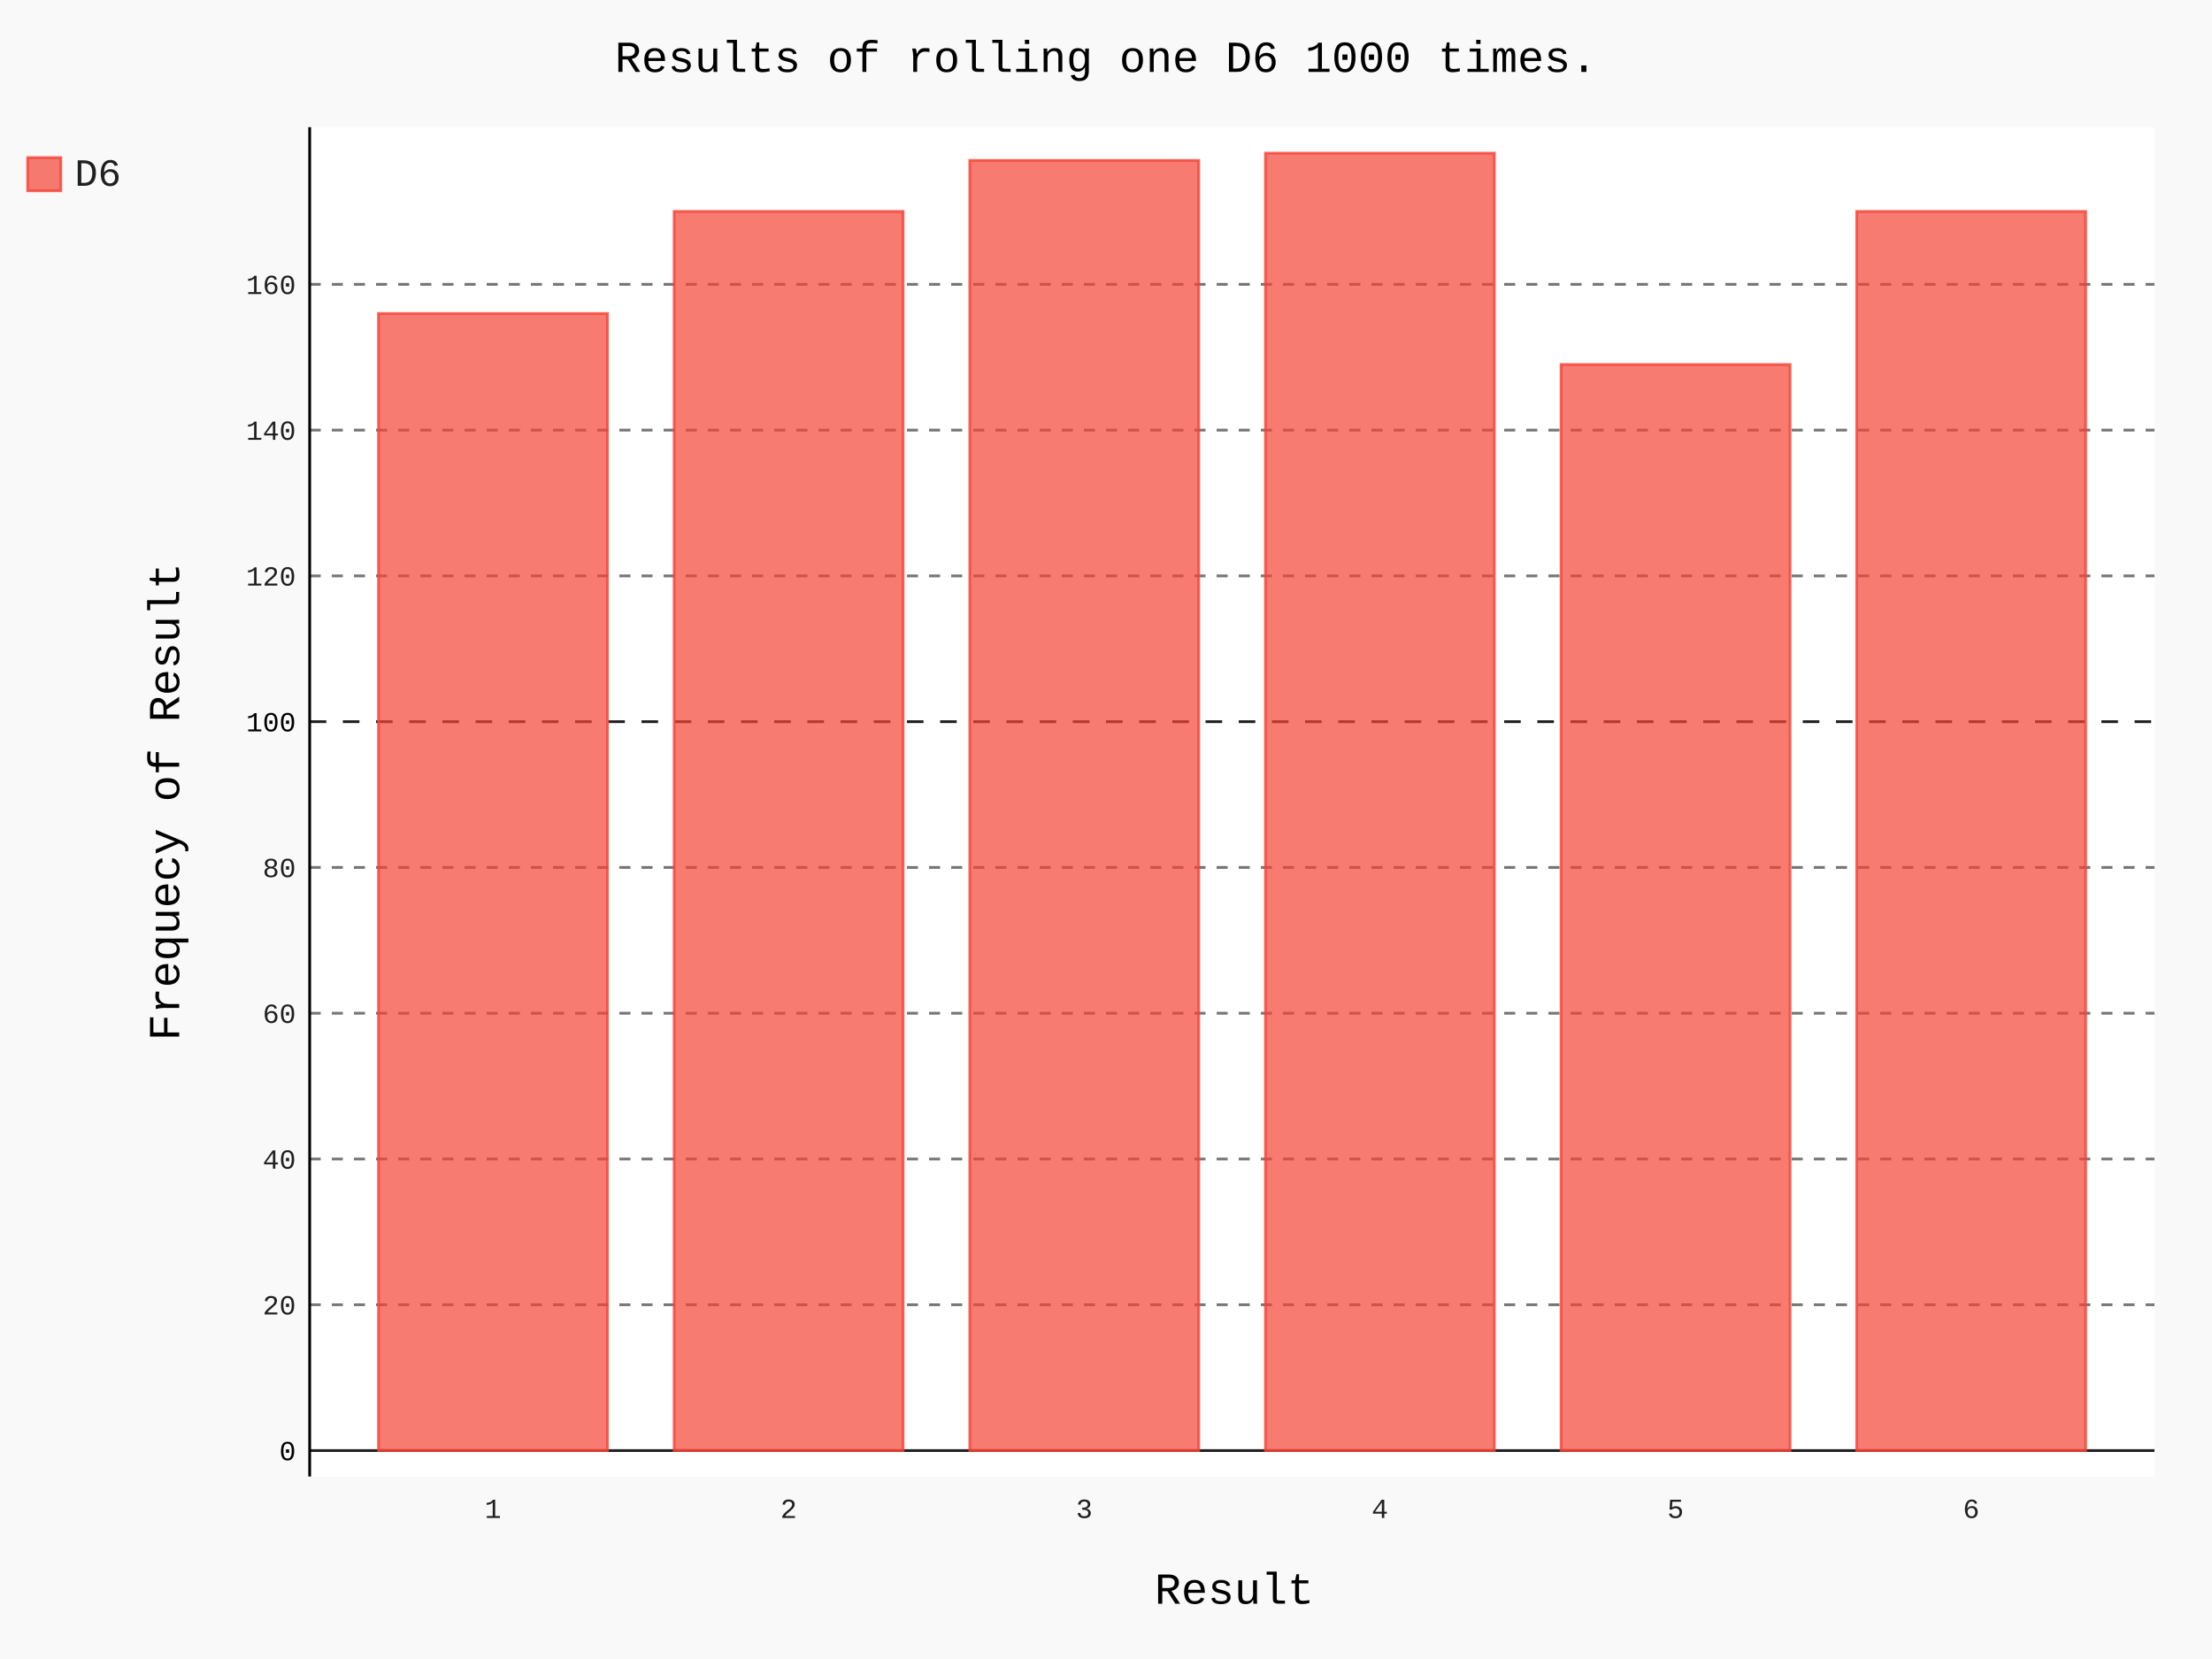
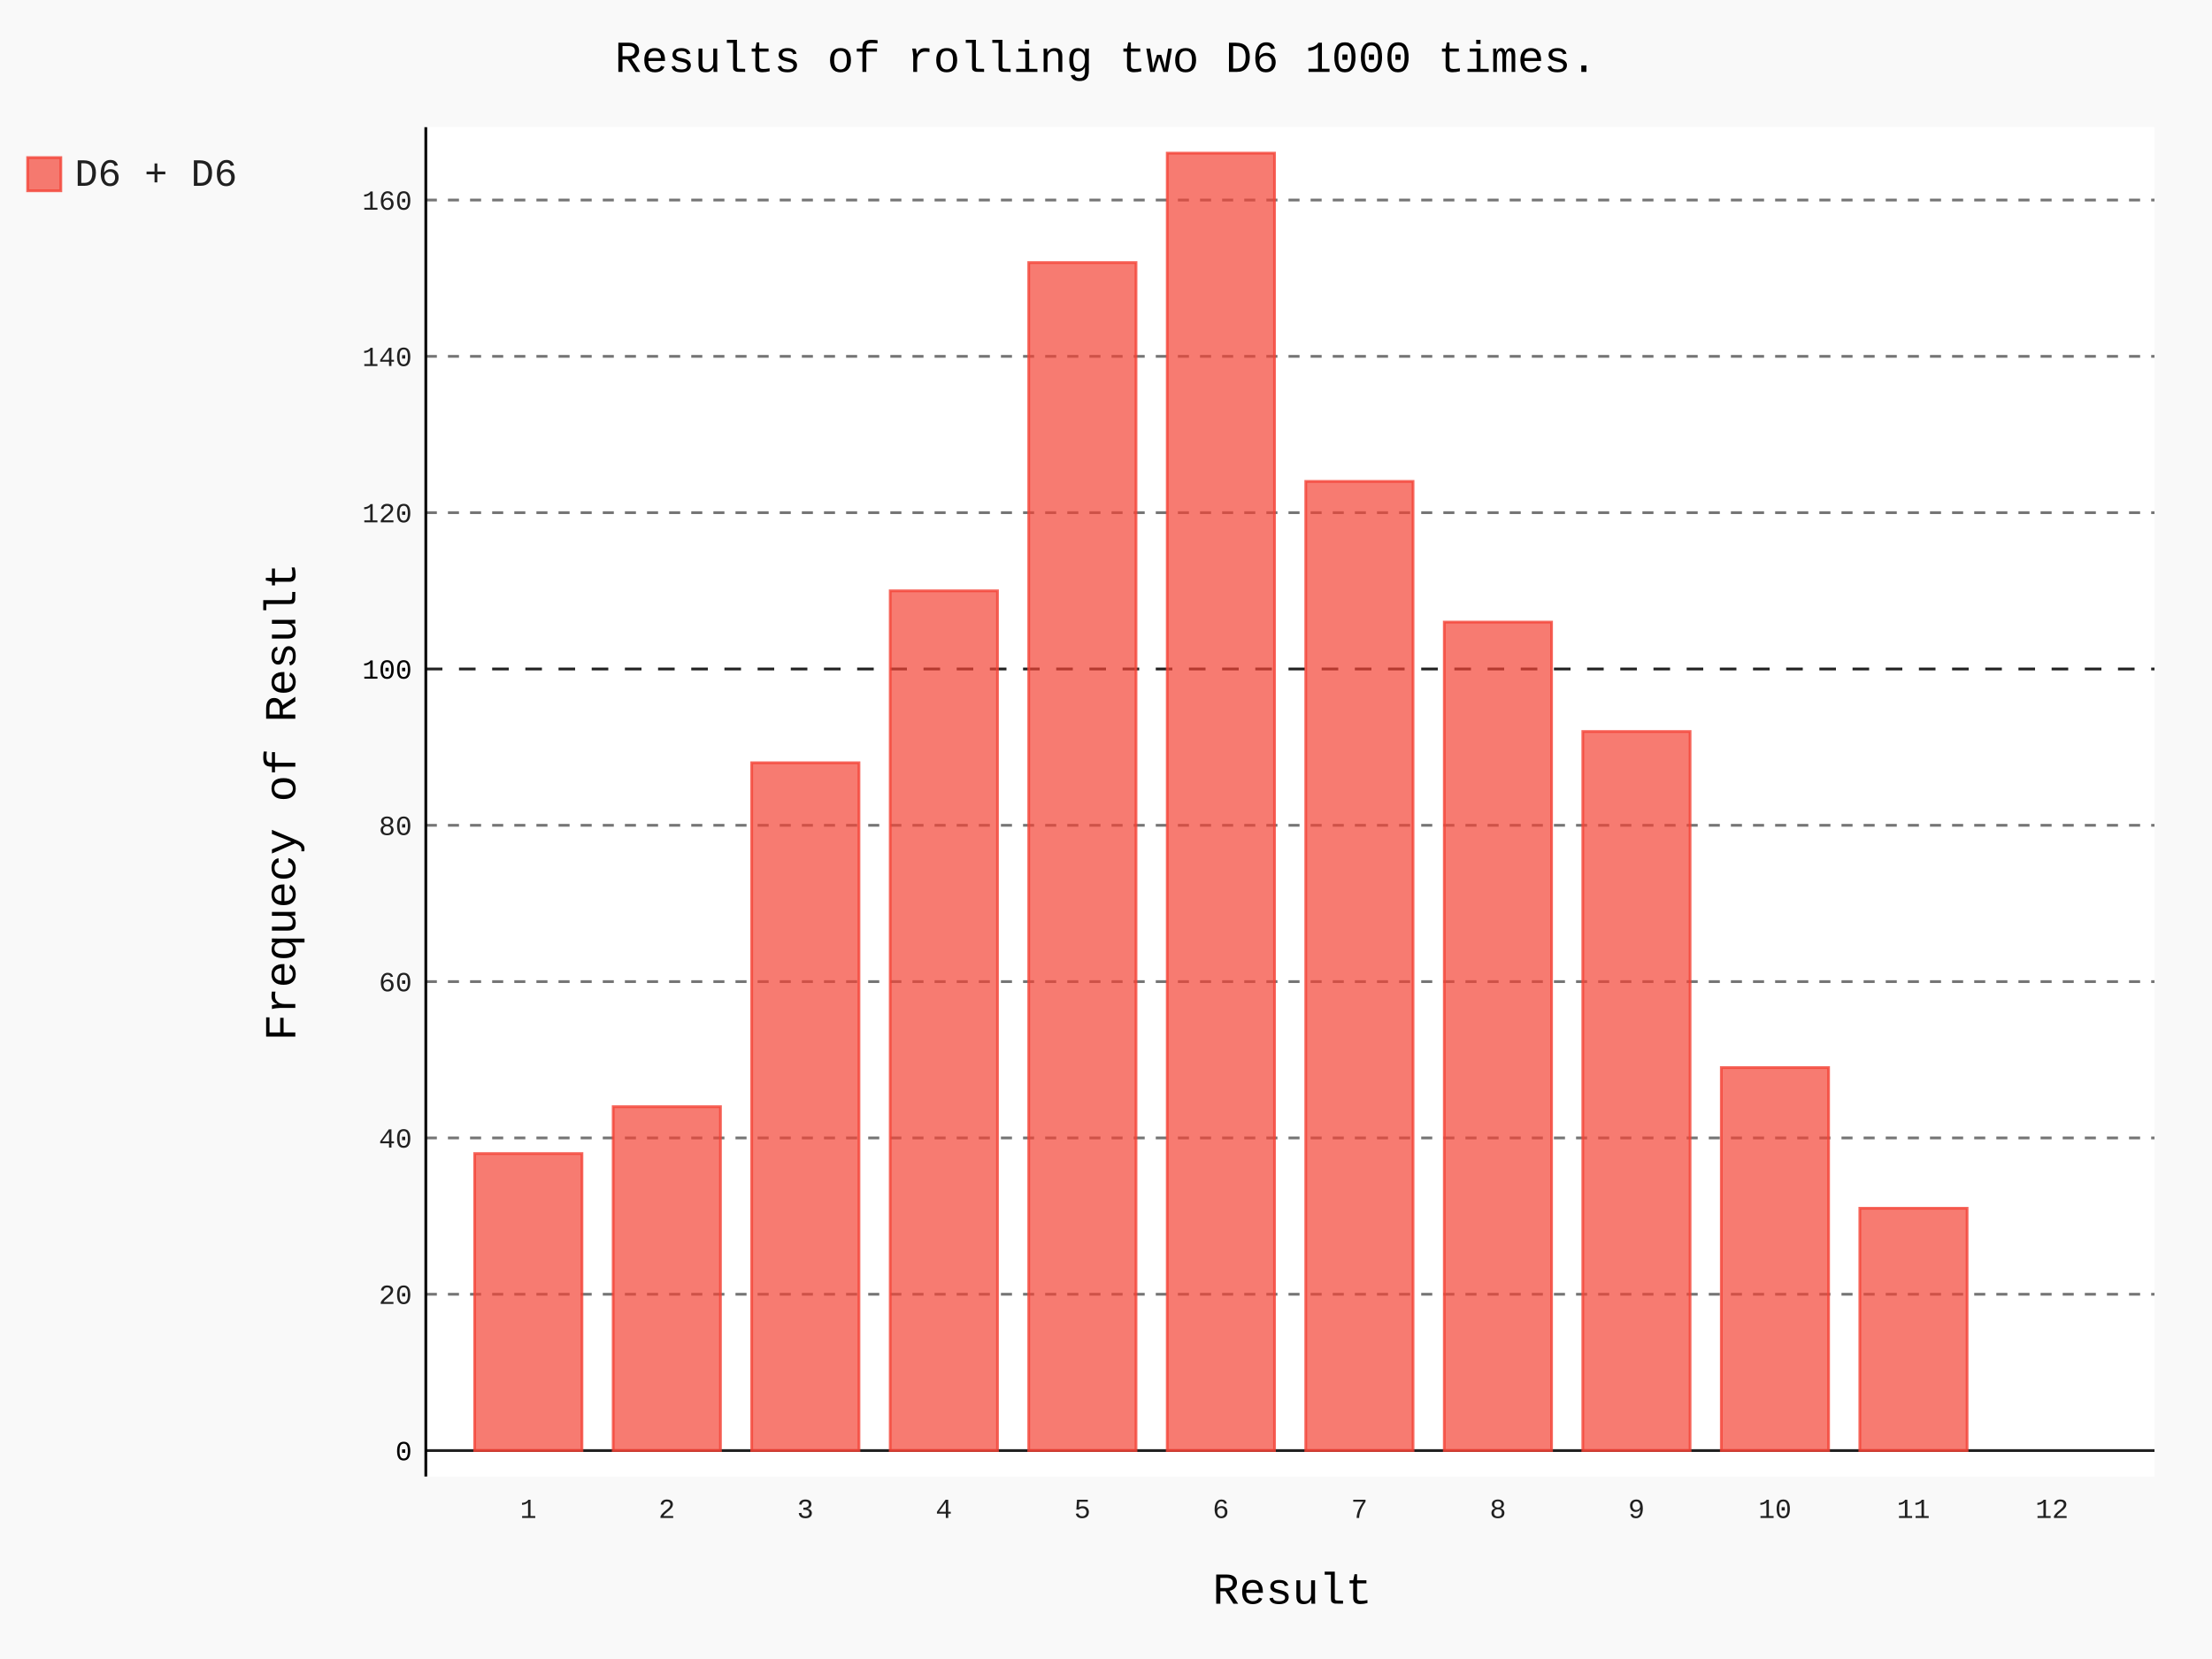
- <svg xmlns="http://www.w3.org/2000/svg" class="pygal-chart" id="chart-1002d455-9034-4944-a5d3-e709db65186f" viewBox="0 0 800 600">
+ <svg xmlns="http://www.w3.org/2000/svg" class="pygal-chart" id="chart-ed4736fd-9d7b-4c33-97e1-41c1800df816" viewBox="0 0 800 600">
  <defs>
-     <style type="text/css">#chart-1002d455-9034-4944-a5d3-e709db65186f{-webkit-user-select:none;-webkit-font-smoothing:antialiased;font-family:Consolas,"Liberation Mono",Menlo,Courier,monospace}#chart-1002d455-9034-4944-a5d3-e709db65186f .title{font-family:Consolas,"Liberation Mono",Menlo,Courier,monospace;font-size:16px}#chart-1002d455-9034-4944-a5d3-e709db65186f .legends .legend text{font-family:Consolas,"Liberation Mono",Menlo,Courier,monospace;font-size:14px}#chart-1002d455-9034-4944-a5d3-e709db65186f .axis text{font-family:Consolas,"Liberation Mono",Menlo,Courier,monospace;font-size:10px}#chart-1002d455-9034-4944-a5d3-e709db65186f .axis text.major{font-family:Consolas,"Liberation Mono",Menlo,Courier,monospace;font-size:10px}#chart-1002d455-9034-4944-a5d3-e709db65186f .text-overlay text.value{font-family:Consolas,"Liberation Mono",Menlo,Courier,monospace;font-size:16px}#chart-1002d455-9034-4944-a5d3-e709db65186f .text-overlay text.label{font-family:Consolas,"Liberation Mono",Menlo,Courier,monospace;font-size:10px}#chart-1002d455-9034-4944-a5d3-e709db65186f .tooltip{font-family:Consolas,"Liberation Mono",Menlo,Courier,monospace;font-size:14px}#chart-1002d455-9034-4944-a5d3-e709db65186f text.no_data{font-family:Consolas,"Liberation Mono",Menlo,Courier,monospace;font-size:64px}
- #chart-1002d455-9034-4944-a5d3-e709db65186f{background-color:rgba(249,249,249,1)}#chart-1002d455-9034-4944-a5d3-e709db65186f path,#chart-1002d455-9034-4944-a5d3-e709db65186f line,#chart-1002d455-9034-4944-a5d3-e709db65186f rect,#chart-1002d455-9034-4944-a5d3-e709db65186f circle{-webkit-transition:150ms;-moz-transition:150ms;transition:150ms}#chart-1002d455-9034-4944-a5d3-e709db65186f .graph &gt; .background{fill:rgba(249,249,249,1)}#chart-1002d455-9034-4944-a5d3-e709db65186f .plot &gt; .background{fill:rgba(255,255,255,1)}#chart-1002d455-9034-4944-a5d3-e709db65186f .graph{fill:rgba(0,0,0,.87)}#chart-1002d455-9034-4944-a5d3-e709db65186f text.no_data{fill:rgba(0,0,0,1)}#chart-1002d455-9034-4944-a5d3-e709db65186f .title{fill:rgba(0,0,0,1)}#chart-1002d455-9034-4944-a5d3-e709db65186f .legends .legend text{fill:rgba(0,0,0,.87)}#chart-1002d455-9034-4944-a5d3-e709db65186f .legends .legend:hover text{fill:rgba(0,0,0,1)}#chart-1002d455-9034-4944-a5d3-e709db65186f .axis .line{stroke:rgba(0,0,0,1)}#chart-1002d455-9034-4944-a5d3-e709db65186f .axis .guide.line{stroke:rgba(0,0,0,.54)}#chart-1002d455-9034-4944-a5d3-e709db65186f .axis .major.line{stroke:rgba(0,0,0,.87)}#chart-1002d455-9034-4944-a5d3-e709db65186f .axis text.major{fill:rgba(0,0,0,1)}#chart-1002d455-9034-4944-a5d3-e709db65186f .axis.y .guides:hover .guide.line,#chart-1002d455-9034-4944-a5d3-e709db65186f .line-graph .axis.x .guides:hover .guide.line,#chart-1002d455-9034-4944-a5d3-e709db65186f .stackedline-graph .axis.x .guides:hover .guide.line,#chart-1002d455-9034-4944-a5d3-e709db65186f .xy-graph .axis.x .guides:hover .guide.line{stroke:rgba(0,0,0,1)}#chart-1002d455-9034-4944-a5d3-e709db65186f .axis .guides:hover text{fill:rgba(0,0,0,1)}#chart-1002d455-9034-4944-a5d3-e709db65186f .reactive{fill-opacity:.7;stroke-opacity:.8}#chart-1002d455-9034-4944-a5d3-e709db65186f .ci{stroke:rgba(0,0,0,.87)}#chart-1002d455-9034-4944-a5d3-e709db65186f .reactive.active,#chart-1002d455-9034-4944-a5d3-e709db65186f .active .reactive{fill-opacity:.8;stroke-opacity:.9;stroke-width:4}#chart-1002d455-9034-4944-a5d3-e709db65186f .ci .reactive.active{stroke-width:1.5}#chart-1002d455-9034-4944-a5d3-e709db65186f .series text{fill:rgba(0,0,0,1)}#chart-1002d455-9034-4944-a5d3-e709db65186f .tooltip rect{fill:rgba(255,255,255,1);stroke:rgba(0,0,0,1);-webkit-transition:opacity 150ms;-moz-transition:opacity 150ms;transition:opacity 150ms}#chart-1002d455-9034-4944-a5d3-e709db65186f .tooltip .label{fill:rgba(0,0,0,.87)}#chart-1002d455-9034-4944-a5d3-e709db65186f .tooltip .label{fill:rgba(0,0,0,.87)}#chart-1002d455-9034-4944-a5d3-e709db65186f .tooltip .legend{font-size:.8em;fill:rgba(0,0,0,.54)}#chart-1002d455-9034-4944-a5d3-e709db65186f .tooltip .x_label{font-size:.6em;fill:rgba(0,0,0,1)}#chart-1002d455-9034-4944-a5d3-e709db65186f .tooltip .xlink{font-size:.5em;text-decoration:underline}#chart-1002d455-9034-4944-a5d3-e709db65186f .tooltip .value{font-size:1.5em}#chart-1002d455-9034-4944-a5d3-e709db65186f .bound{font-size:.5em}#chart-1002d455-9034-4944-a5d3-e709db65186f .max-value{font-size:.75em;fill:rgba(0,0,0,.54)}#chart-1002d455-9034-4944-a5d3-e709db65186f .map-element{fill:rgba(255,255,255,1);stroke:rgba(0,0,0,.54) !important}#chart-1002d455-9034-4944-a5d3-e709db65186f .map-element .reactive{fill-opacity:inherit;stroke-opacity:inherit}#chart-1002d455-9034-4944-a5d3-e709db65186f .color-0,#chart-1002d455-9034-4944-a5d3-e709db65186f .color-0 a:visited{stroke:#F44336;fill:#F44336}#chart-1002d455-9034-4944-a5d3-e709db65186f .text-overlay .color-0 text{fill:black}
- #chart-1002d455-9034-4944-a5d3-e709db65186f text.no_data{text-anchor:middle}#chart-1002d455-9034-4944-a5d3-e709db65186f .guide.line{fill:none}#chart-1002d455-9034-4944-a5d3-e709db65186f .centered{text-anchor:middle}#chart-1002d455-9034-4944-a5d3-e709db65186f .title{text-anchor:middle}#chart-1002d455-9034-4944-a5d3-e709db65186f .legends .legend text{fill-opacity:1}#chart-1002d455-9034-4944-a5d3-e709db65186f .axis.x text{text-anchor:middle}#chart-1002d455-9034-4944-a5d3-e709db65186f .axis.x:not(.web) text[transform]{text-anchor:start}#chart-1002d455-9034-4944-a5d3-e709db65186f .axis.x:not(.web) text[transform].backwards{text-anchor:end}#chart-1002d455-9034-4944-a5d3-e709db65186f .axis.y text{text-anchor:end}#chart-1002d455-9034-4944-a5d3-e709db65186f .axis.y text[transform].backwards{text-anchor:start}#chart-1002d455-9034-4944-a5d3-e709db65186f .axis.y2 text{text-anchor:start}#chart-1002d455-9034-4944-a5d3-e709db65186f .axis.y2 text[transform].backwards{text-anchor:end}#chart-1002d455-9034-4944-a5d3-e709db65186f .axis .guide.line{stroke-dasharray:4,4}#chart-1002d455-9034-4944-a5d3-e709db65186f .axis .major.guide.line{stroke-dasharray:6,6}#chart-1002d455-9034-4944-a5d3-e709db65186f .horizontal .axis.y .guide.line,#chart-1002d455-9034-4944-a5d3-e709db65186f .horizontal .axis.y2 .guide.line,#chart-1002d455-9034-4944-a5d3-e709db65186f .vertical .axis.x .guide.line{opacity:0}#chart-1002d455-9034-4944-a5d3-e709db65186f .horizontal .axis.always_show .guide.line,#chart-1002d455-9034-4944-a5d3-e709db65186f .vertical .axis.always_show .guide.line{opacity:1 !important}#chart-1002d455-9034-4944-a5d3-e709db65186f .axis.y .guides:hover .guide.line,#chart-1002d455-9034-4944-a5d3-e709db65186f .axis.y2 .guides:hover .guide.line,#chart-1002d455-9034-4944-a5d3-e709db65186f .axis.x .guides:hover .guide.line{opacity:1}#chart-1002d455-9034-4944-a5d3-e709db65186f .axis .guides:hover text{opacity:1}#chart-1002d455-9034-4944-a5d3-e709db65186f .nofill{fill:none}#chart-1002d455-9034-4944-a5d3-e709db65186f .subtle-fill{fill-opacity:.2}#chart-1002d455-9034-4944-a5d3-e709db65186f .dot{stroke-width:1px;fill-opacity:1}#chart-1002d455-9034-4944-a5d3-e709db65186f .dot.active{stroke-width:5px}#chart-1002d455-9034-4944-a5d3-e709db65186f .dot.negative{fill:transparent}#chart-1002d455-9034-4944-a5d3-e709db65186f text,#chart-1002d455-9034-4944-a5d3-e709db65186f tspan{stroke:none !important}#chart-1002d455-9034-4944-a5d3-e709db65186f .series text.active{opacity:1}#chart-1002d455-9034-4944-a5d3-e709db65186f .tooltip rect{fill-opacity:.95;stroke-width:.5}#chart-1002d455-9034-4944-a5d3-e709db65186f .tooltip text{fill-opacity:1}#chart-1002d455-9034-4944-a5d3-e709db65186f .showable{visibility:hidden}#chart-1002d455-9034-4944-a5d3-e709db65186f .showable.shown{visibility:visible}#chart-1002d455-9034-4944-a5d3-e709db65186f .gauge-background{fill:rgba(229,229,229,1);stroke:none}#chart-1002d455-9034-4944-a5d3-e709db65186f .bg-lines{stroke:rgba(249,249,249,1);stroke-width:2px}</style>
+     <style type="text/css">#chart-ed4736fd-9d7b-4c33-97e1-41c1800df816{-webkit-user-select:none;-webkit-font-smoothing:antialiased;font-family:Consolas,"Liberation Mono",Menlo,Courier,monospace}#chart-ed4736fd-9d7b-4c33-97e1-41c1800df816 .title{font-family:Consolas,"Liberation Mono",Menlo,Courier,monospace;font-size:16px}#chart-ed4736fd-9d7b-4c33-97e1-41c1800df816 .legends .legend text{font-family:Consolas,"Liberation Mono",Menlo,Courier,monospace;font-size:14px}#chart-ed4736fd-9d7b-4c33-97e1-41c1800df816 .axis text{font-family:Consolas,"Liberation Mono",Menlo,Courier,monospace;font-size:10px}#chart-ed4736fd-9d7b-4c33-97e1-41c1800df816 .axis text.major{font-family:Consolas,"Liberation Mono",Menlo,Courier,monospace;font-size:10px}#chart-ed4736fd-9d7b-4c33-97e1-41c1800df816 .text-overlay text.value{font-family:Consolas,"Liberation Mono",Menlo,Courier,monospace;font-size:16px}#chart-ed4736fd-9d7b-4c33-97e1-41c1800df816 .text-overlay text.label{font-family:Consolas,"Liberation Mono",Menlo,Courier,monospace;font-size:10px}#chart-ed4736fd-9d7b-4c33-97e1-41c1800df816 .tooltip{font-family:Consolas,"Liberation Mono",Menlo,Courier,monospace;font-size:14px}#chart-ed4736fd-9d7b-4c33-97e1-41c1800df816 text.no_data{font-family:Consolas,"Liberation Mono",Menlo,Courier,monospace;font-size:64px}
+ #chart-ed4736fd-9d7b-4c33-97e1-41c1800df816{background-color:rgba(249,249,249,1)}#chart-ed4736fd-9d7b-4c33-97e1-41c1800df816 path,#chart-ed4736fd-9d7b-4c33-97e1-41c1800df816 line,#chart-ed4736fd-9d7b-4c33-97e1-41c1800df816 rect,#chart-ed4736fd-9d7b-4c33-97e1-41c1800df816 circle{-webkit-transition:150ms;-moz-transition:150ms;transition:150ms}#chart-ed4736fd-9d7b-4c33-97e1-41c1800df816 .graph &gt; .background{fill:rgba(249,249,249,1)}#chart-ed4736fd-9d7b-4c33-97e1-41c1800df816 .plot &gt; .background{fill:rgba(255,255,255,1)}#chart-ed4736fd-9d7b-4c33-97e1-41c1800df816 .graph{fill:rgba(0,0,0,.87)}#chart-ed4736fd-9d7b-4c33-97e1-41c1800df816 text.no_data{fill:rgba(0,0,0,1)}#chart-ed4736fd-9d7b-4c33-97e1-41c1800df816 .title{fill:rgba(0,0,0,1)}#chart-ed4736fd-9d7b-4c33-97e1-41c1800df816 .legends .legend text{fill:rgba(0,0,0,.87)}#chart-ed4736fd-9d7b-4c33-97e1-41c1800df816 .legends .legend:hover text{fill:rgba(0,0,0,1)}#chart-ed4736fd-9d7b-4c33-97e1-41c1800df816 .axis .line{stroke:rgba(0,0,0,1)}#chart-ed4736fd-9d7b-4c33-97e1-41c1800df816 .axis .guide.line{stroke:rgba(0,0,0,.54)}#chart-ed4736fd-9d7b-4c33-97e1-41c1800df816 .axis .major.line{stroke:rgba(0,0,0,.87)}#chart-ed4736fd-9d7b-4c33-97e1-41c1800df816 .axis text.major{fill:rgba(0,0,0,1)}#chart-ed4736fd-9d7b-4c33-97e1-41c1800df816 .axis.y .guides:hover .guide.line,#chart-ed4736fd-9d7b-4c33-97e1-41c1800df816 .line-graph .axis.x .guides:hover .guide.line,#chart-ed4736fd-9d7b-4c33-97e1-41c1800df816 .stackedline-graph .axis.x .guides:hover .guide.line,#chart-ed4736fd-9d7b-4c33-97e1-41c1800df816 .xy-graph .axis.x .guides:hover .guide.line{stroke:rgba(0,0,0,1)}#chart-ed4736fd-9d7b-4c33-97e1-41c1800df816 .axis .guides:hover text{fill:rgba(0,0,0,1)}#chart-ed4736fd-9d7b-4c33-97e1-41c1800df816 .reactive{fill-opacity:.7;stroke-opacity:.8}#chart-ed4736fd-9d7b-4c33-97e1-41c1800df816 .ci{stroke:rgba(0,0,0,.87)}#chart-ed4736fd-9d7b-4c33-97e1-41c1800df816 .reactive.active,#chart-ed4736fd-9d7b-4c33-97e1-41c1800df816 .active .reactive{fill-opacity:.8;stroke-opacity:.9;stroke-width:4}#chart-ed4736fd-9d7b-4c33-97e1-41c1800df816 .ci .reactive.active{stroke-width:1.5}#chart-ed4736fd-9d7b-4c33-97e1-41c1800df816 .series text{fill:rgba(0,0,0,1)}#chart-ed4736fd-9d7b-4c33-97e1-41c1800df816 .tooltip rect{fill:rgba(255,255,255,1);stroke:rgba(0,0,0,1);-webkit-transition:opacity 150ms;-moz-transition:opacity 150ms;transition:opacity 150ms}#chart-ed4736fd-9d7b-4c33-97e1-41c1800df816 .tooltip .label{fill:rgba(0,0,0,.87)}#chart-ed4736fd-9d7b-4c33-97e1-41c1800df816 .tooltip .label{fill:rgba(0,0,0,.87)}#chart-ed4736fd-9d7b-4c33-97e1-41c1800df816 .tooltip .legend{font-size:.8em;fill:rgba(0,0,0,.54)}#chart-ed4736fd-9d7b-4c33-97e1-41c1800df816 .tooltip .x_label{font-size:.6em;fill:rgba(0,0,0,1)}#chart-ed4736fd-9d7b-4c33-97e1-41c1800df816 .tooltip .xlink{font-size:.5em;text-decoration:underline}#chart-ed4736fd-9d7b-4c33-97e1-41c1800df816 .tooltip .value{font-size:1.5em}#chart-ed4736fd-9d7b-4c33-97e1-41c1800df816 .bound{font-size:.5em}#chart-ed4736fd-9d7b-4c33-97e1-41c1800df816 .max-value{font-size:.75em;fill:rgba(0,0,0,.54)}#chart-ed4736fd-9d7b-4c33-97e1-41c1800df816 .map-element{fill:rgba(255,255,255,1);stroke:rgba(0,0,0,.54) !important}#chart-ed4736fd-9d7b-4c33-97e1-41c1800df816 .map-element .reactive{fill-opacity:inherit;stroke-opacity:inherit}#chart-ed4736fd-9d7b-4c33-97e1-41c1800df816 .color-0,#chart-ed4736fd-9d7b-4c33-97e1-41c1800df816 .color-0 a:visited{stroke:#F44336;fill:#F44336}#chart-ed4736fd-9d7b-4c33-97e1-41c1800df816 .text-overlay .color-0 text{fill:black}
+ #chart-ed4736fd-9d7b-4c33-97e1-41c1800df816 text.no_data{text-anchor:middle}#chart-ed4736fd-9d7b-4c33-97e1-41c1800df816 .guide.line{fill:none}#chart-ed4736fd-9d7b-4c33-97e1-41c1800df816 .centered{text-anchor:middle}#chart-ed4736fd-9d7b-4c33-97e1-41c1800df816 .title{text-anchor:middle}#chart-ed4736fd-9d7b-4c33-97e1-41c1800df816 .legends .legend text{fill-opacity:1}#chart-ed4736fd-9d7b-4c33-97e1-41c1800df816 .axis.x text{text-anchor:middle}#chart-ed4736fd-9d7b-4c33-97e1-41c1800df816 .axis.x:not(.web) text[transform]{text-anchor:start}#chart-ed4736fd-9d7b-4c33-97e1-41c1800df816 .axis.x:not(.web) text[transform].backwards{text-anchor:end}#chart-ed4736fd-9d7b-4c33-97e1-41c1800df816 .axis.y text{text-anchor:end}#chart-ed4736fd-9d7b-4c33-97e1-41c1800df816 .axis.y text[transform].backwards{text-anchor:start}#chart-ed4736fd-9d7b-4c33-97e1-41c1800df816 .axis.y2 text{text-anchor:start}#chart-ed4736fd-9d7b-4c33-97e1-41c1800df816 .axis.y2 text[transform].backwards{text-anchor:end}#chart-ed4736fd-9d7b-4c33-97e1-41c1800df816 .axis .guide.line{stroke-dasharray:4,4}#chart-ed4736fd-9d7b-4c33-97e1-41c1800df816 .axis .major.guide.line{stroke-dasharray:6,6}#chart-ed4736fd-9d7b-4c33-97e1-41c1800df816 .horizontal .axis.y .guide.line,#chart-ed4736fd-9d7b-4c33-97e1-41c1800df816 .horizontal .axis.y2 .guide.line,#chart-ed4736fd-9d7b-4c33-97e1-41c1800df816 .vertical .axis.x .guide.line{opacity:0}#chart-ed4736fd-9d7b-4c33-97e1-41c1800df816 .horizontal .axis.always_show .guide.line,#chart-ed4736fd-9d7b-4c33-97e1-41c1800df816 .vertical .axis.always_show .guide.line{opacity:1 !important}#chart-ed4736fd-9d7b-4c33-97e1-41c1800df816 .axis.y .guides:hover .guide.line,#chart-ed4736fd-9d7b-4c33-97e1-41c1800df816 .axis.y2 .guides:hover .guide.line,#chart-ed4736fd-9d7b-4c33-97e1-41c1800df816 .axis.x .guides:hover .guide.line{opacity:1}#chart-ed4736fd-9d7b-4c33-97e1-41c1800df816 .axis .guides:hover text{opacity:1}#chart-ed4736fd-9d7b-4c33-97e1-41c1800df816 .nofill{fill:none}#chart-ed4736fd-9d7b-4c33-97e1-41c1800df816 .subtle-fill{fill-opacity:.2}#chart-ed4736fd-9d7b-4c33-97e1-41c1800df816 .dot{stroke-width:1px;fill-opacity:1}#chart-ed4736fd-9d7b-4c33-97e1-41c1800df816 .dot.active{stroke-width:5px}#chart-ed4736fd-9d7b-4c33-97e1-41c1800df816 .dot.negative{fill:transparent}#chart-ed4736fd-9d7b-4c33-97e1-41c1800df816 text,#chart-ed4736fd-9d7b-4c33-97e1-41c1800df816 tspan{stroke:none !important}#chart-ed4736fd-9d7b-4c33-97e1-41c1800df816 .series text.active{opacity:1}#chart-ed4736fd-9d7b-4c33-97e1-41c1800df816 .tooltip rect{fill-opacity:.95;stroke-width:.5}#chart-ed4736fd-9d7b-4c33-97e1-41c1800df816 .tooltip text{fill-opacity:1}#chart-ed4736fd-9d7b-4c33-97e1-41c1800df816 .showable{visibility:hidden}#chart-ed4736fd-9d7b-4c33-97e1-41c1800df816 .showable.shown{visibility:visible}#chart-ed4736fd-9d7b-4c33-97e1-41c1800df816 .gauge-background{fill:rgba(229,229,229,1);stroke:none}#chart-ed4736fd-9d7b-4c33-97e1-41c1800df816 .bg-lines{stroke:rgba(249,249,249,1);stroke-width:2px}</style>
  </defs>
  <g class="graph bar-graph vertical">
    <rect class="background" height="600" width="800" x="0" y="0" />
-     <g class="plot" transform="translate(112, 46)">
-       <rect class="background" height="488" width="667.2" x="0" y="0" />
+     <g class="plot" transform="translate(154, 46)">
+       <rect class="background" height="488" width="625.2" x="0" y="0" />
      <g class="axis y always_show">
        <g class="guides">
-           <path class="axis major line" d="M0 478.615 h667.2" />
+           <path class="axis major line" d="M0 478.615 h625.2" />
          <text class="major" x="-5" y="482.115">0</text>
        </g>
        <g class="guides">
-           <path class="guide line" d="M0 425.893 h667.2" />
-           <text class="" x="-5" y="429.393">20</text>
+           <path class="guide line" d="M0 422.082 h625.2" />
+           <text class="" x="-5" y="425.582">20</text>
        </g>
        <g class="guides">
-           <path class="guide line" d="M0 373.17 h667.2" />
-           <text class="" x="-5" y="376.67">40</text>
+           <path class="guide line" d="M0 365.548 h625.2" />
+           <text class="" x="-5" y="369.048">40</text>
        </g>
        <g class="guides">
-           <path class="guide line" d="M0 320.448 h667.2" />
-           <text class="" x="-5" y="323.948">60</text>
+           <path class="guide line" d="M0 309.014 h625.2" />
+           <text class="" x="-5" y="312.514">60</text>
        </g>
        <g class="guides">
-           <path class="guide line" d="M0 267.725 h667.2" />
-           <text class="" x="-5" y="271.225">80</text>
+           <path class="guide line" d="M0 252.48 h625.2" />
+           <text class="" x="-5" y="255.98">80</text>
        </g>
        <g class="guides">
-           <path class="major guide line" d="M0 215.003 h667.2" />
-           <text class="major" x="-5" y="218.503">100</text>
+           <path class="major guide line" d="M0 195.946 h625.2" />
+           <text class="major" x="-5" y="199.446">100</text>
        </g>
        <g class="guides">
-           <path class="guide line" d="M0 162.28 h667.2" />
-           <text class="" x="-5" y="165.78">120</text>
+           <path class="guide line" d="M0 139.412 h625.2" />
+           <text class="" x="-5" y="142.912">120</text>
        </g>
        <g class="guides">
-           <path class="guide line" d="M0 109.557 h667.2" />
-           <text class="" x="-5" y="113.057">140</text>
+           <path class="guide line" d="M0 82.879 h625.2" />
+           <text class="" x="-5" y="86.379">140</text>
        </g>
        <g class="guides">
-           <path class="guide line" d="M0 56.835 h667.2" />
-           <text class="" x="-5" y="60.335">160</text>
+           <path class="guide line" d="M0 26.345 h625.2" />
+           <text class="" x="-5" y="29.845">160</text>
        </g>
      </g>
      <g class="axis x">
        <path class="line" d="M0 0 v488" />
        <g class="guides">
-           <path class="guide line" d="M66.292 0 v488" />
-           <text class="" x="66.292" y="503.0">1</text>
+           <path class="guide line" d="M37.071 0 v488" />
+           <text class="" x="37.071" y="503.0">1</text>
        </g>
        <g class="guides">
-           <path class="guide line" d="M173.215 0 v488" />
-           <text class="" x="173.215" y="503.0">2</text>
+           <path class="guide line" d="M87.167 0 v488" />
+           <text class="" x="87.167" y="503.0">2</text>
        </g>
        <g class="guides">
-           <path class="guide line" d="M280.138 0 v488" />
-           <text class="" x="280.138" y="503.0">3</text>
+           <path class="guide line" d="M137.263 0 v488" />
+           <text class="" x="137.263" y="503.0">3</text>
        </g>
        <g class="guides">
-           <path class="guide line" d="M387.062 0 v488" />
-           <text class="" x="387.062" y="503.0">4</text>
+           <path class="guide line" d="M187.36 0 v488" />
+           <text class="" x="187.36" y="503.0">4</text>
        </g>
        <g class="guides">
-           <path class="guide line" d="M493.985 0 v488" />
-           <text class="" x="493.985" y="503.0">5</text>
+           <path class="guide line" d="M237.456 0 v488" />
+           <text class="" x="237.456" y="503.0">5</text>
        </g>
        <g class="guides">
-           <path class="guide line" d="M600.908 0 v488" />
-           <text class="" x="600.908" y="503.0">6</text>
+           <path class="guide line" d="M287.552 0 v488" />
+           <text class="" x="287.552" y="503.0">6</text>
+         </g>
+         <g class="guides">
+           <path class="guide line" d="M337.648 0 v488" />
+           <text class="" x="337.648" y="503.0">7</text>
+         </g>
+         <g class="guides">
+           <path class="guide line" d="M387.744 0 v488" />
+           <text class="" x="387.744" y="503.0">8</text>
+         </g>
+         <g class="guides">
+           <path class="guide line" d="M437.84 0 v488" />
+           <text class="" x="437.84" y="503.0">9</text>
+         </g>
+         <g class="guides">
+           <path class="guide line" d="M487.937 0 v488" />
+           <text class="" x="487.937" y="503.0">10</text>
+         </g>
+         <g class="guides">
+           <path class="guide line" d="M538.033 0 v488" />
+           <text class="" x="538.033" y="503.0">11</text>
+         </g>
+         <g class="guides">
+           <path class="guide line" d="M588.129 0 v488" />
+           <text class="" x="588.129" y="503.0">12</text>
        </g>
      </g>
      <g class="series serie-0 color-0">
        <g class="bars">
          <g class="bar">
-             <rect class="rect reactive tooltip-trigger" height="411.236" rx="0" ry="0" width="82.801" x="24.892" y="67.379" />
+             <rect class="rect reactive tooltip-trigger" height="107.414" rx="0" ry="0" width="38.794" x="17.674" y="371.201" />
          </g>
          <g class="bar">
-             <rect class="rect reactive tooltip-trigger" height="448.142" rx="0" ry="0" width="82.801" x="131.815" y="30.474" />
+             <rect class="rect reactive tooltip-trigger" height="124.374" rx="0" ry="0" width="38.794" x="67.77" y="354.241" />
          </g>
          <g class="bar">
-             <rect class="rect reactive tooltip-trigger" height="466.595" rx="0" ry="0" width="82.801" x="238.738" y="12.021" />
+             <rect class="rect reactive tooltip-trigger" height="248.749" rx="0" ry="0" width="38.794" x="117.866" y="229.867" />
          </g>
          <g class="bar">
-             <rect class="rect reactive tooltip-trigger" height="469.231" rx="0" ry="0" width="82.801" x="345.661" y="9.385" />
+             <rect class="rect reactive tooltip-trigger" height="310.936" rx="0" ry="0" width="38.794" x="167.962" y="167.679" />
          </g>
          <g class="bar">
-             <rect class="rect reactive tooltip-trigger" height="392.783" rx="0" ry="0" width="82.801" x="452.584" y="85.832" />
+             <rect class="rect reactive tooltip-trigger" height="429.657" rx="0" ry="0" width="38.794" x="218.059" y="48.958" />
          </g>
          <g class="bar">
-             <rect class="rect reactive tooltip-trigger" height="448.142" rx="0" ry="0" width="82.801" x="559.507" y="30.474" />
+             <rect class="rect reactive tooltip-trigger" height="469.231" rx="0" ry="0" width="38.794" x="268.155" y="9.385" />
+           </g>
+           <g class="bar">
+             <rect class="rect reactive tooltip-trigger" height="350.51" rx="0" ry="0" width="38.794" x="318.251" y="128.106" />
+           </g>
+           <g class="bar">
+             <rect class="rect reactive tooltip-trigger" height="299.629" rx="0" ry="0" width="38.794" x="368.347" y="178.986" />
+           </g>
+           <g class="bar">
+             <rect class="rect reactive tooltip-trigger" height="260.056" rx="0" ry="0" width="38.794" x="418.443" y="218.56" />
+           </g>
+           <g class="bar">
+             <rect class="rect reactive tooltip-trigger" height="138.508" rx="0" ry="0" width="38.794" x="468.539" y="340.108" />
+           </g>
+           <g class="bar">
+             <rect class="rect reactive tooltip-trigger" height="87.627" rx="0" ry="0" width="38.794" x="518.635" y="390.988" />
          </g>
        </g>
      </g>
    </g>
    <g class="titles">
-       <text class="title plot_title" x="400.0" y="26">Results of rolling one D6 1000 times.</text>
-       <text class="title" x="446.4" y="580">Result</text>
-       <text class="title" transform="rotate(-90 38.8 290)" x="38.8" y="316.0">Frequecy of Result</text>
+       <text class="title plot_title" x="400.0" y="26">Results of rolling two D6 1000 times.</text>
+       <text class="title" x="467.4" y="580">Result</text>
+       <text class="title" transform="rotate(-90 80.8 290)" x="80.8" y="316.0">Frequecy of Result</text>
    </g>
-     <g class="plot overlay" transform="translate(112, 46)">
+     <g class="plot overlay" transform="translate(154, 46)">
      <g class="series serie-0 color-0" />
    </g>
-     <g class="plot text-overlay" transform="translate(112, 46)">
+     <g class="plot text-overlay" transform="translate(154, 46)">
      <g class="series serie-0 color-0" />
    </g>
-     <g class="plot tooltip-overlay" transform="translate(112, 46)">
+     <g class="plot tooltip-overlay" transform="translate(154, 46)">
      <g class="tooltip" style="opacity: 0" transform="translate(0 0)">
        <rect class="tooltip-box" height="0" rx="0" ry="0" width="0" />
        <g class="text" />
      </g>
    </g>
    <g class="legends" transform="translate(10, 56)">
      <g class="legend reactive activate-serie" id="activate-serie-0">
        <rect class="color-0 reactive" height="12" width="12" x="0.0" y="1.0" />
-         <text x="17.0" y="11.2">D6</text>
+         <text x="17.0" y="11.2">D6 + D6</text>
      </g>
    </g>
    <g class="legends" transform="translate(790, 56)" />
  </g>
</svg>
